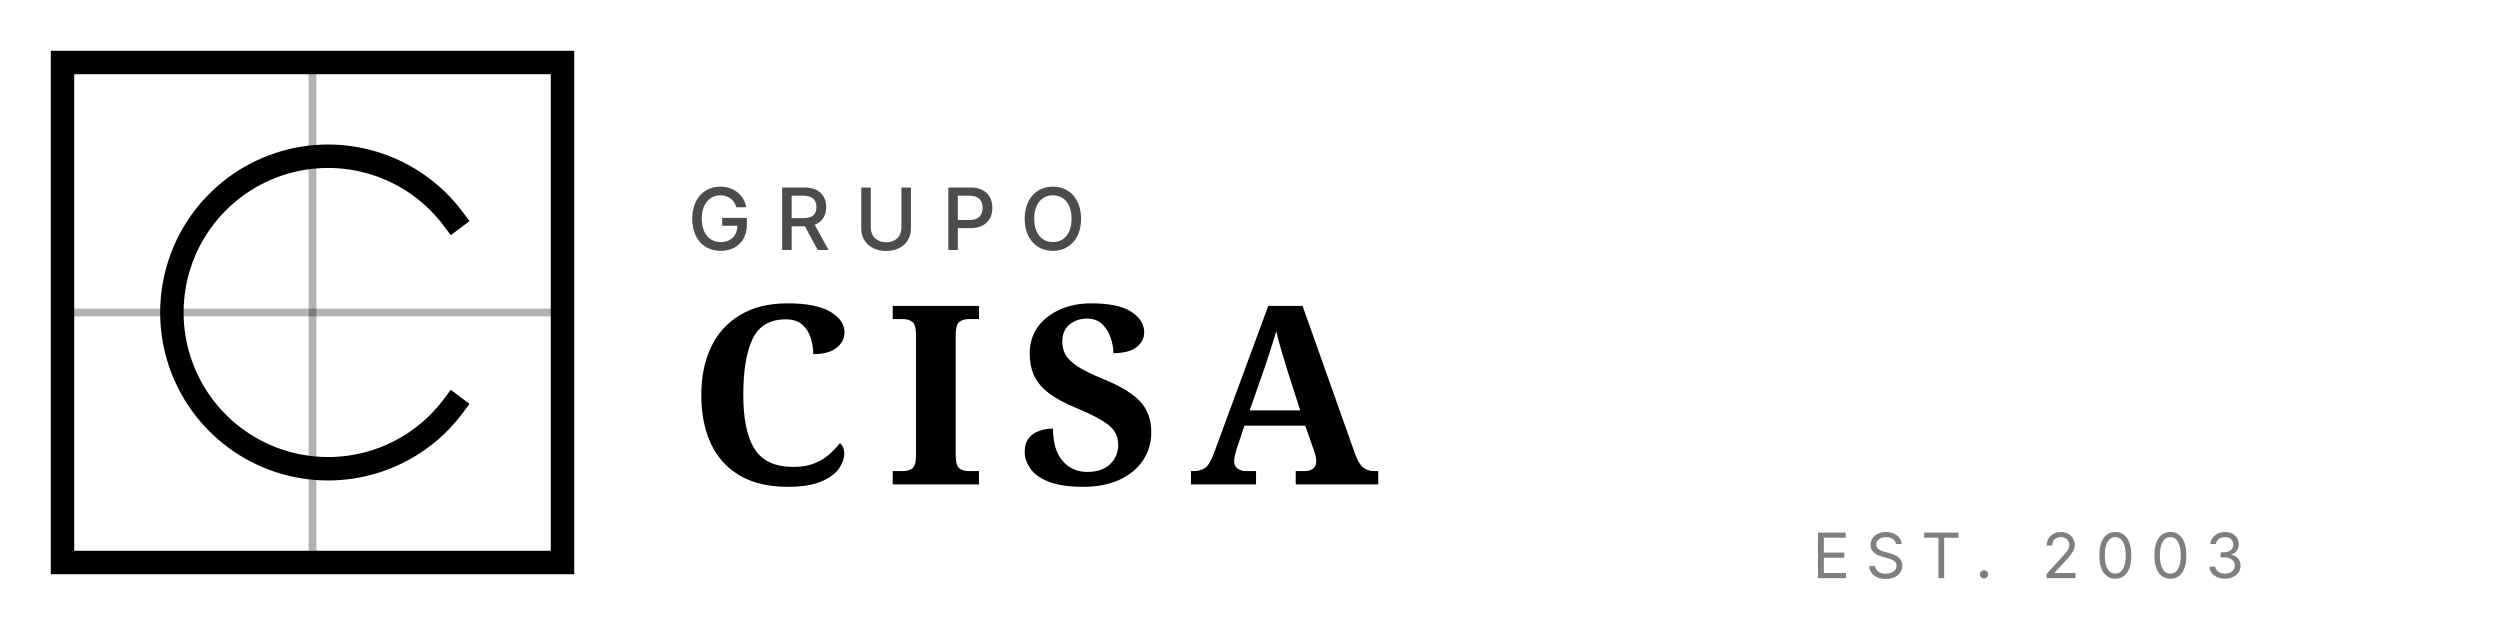
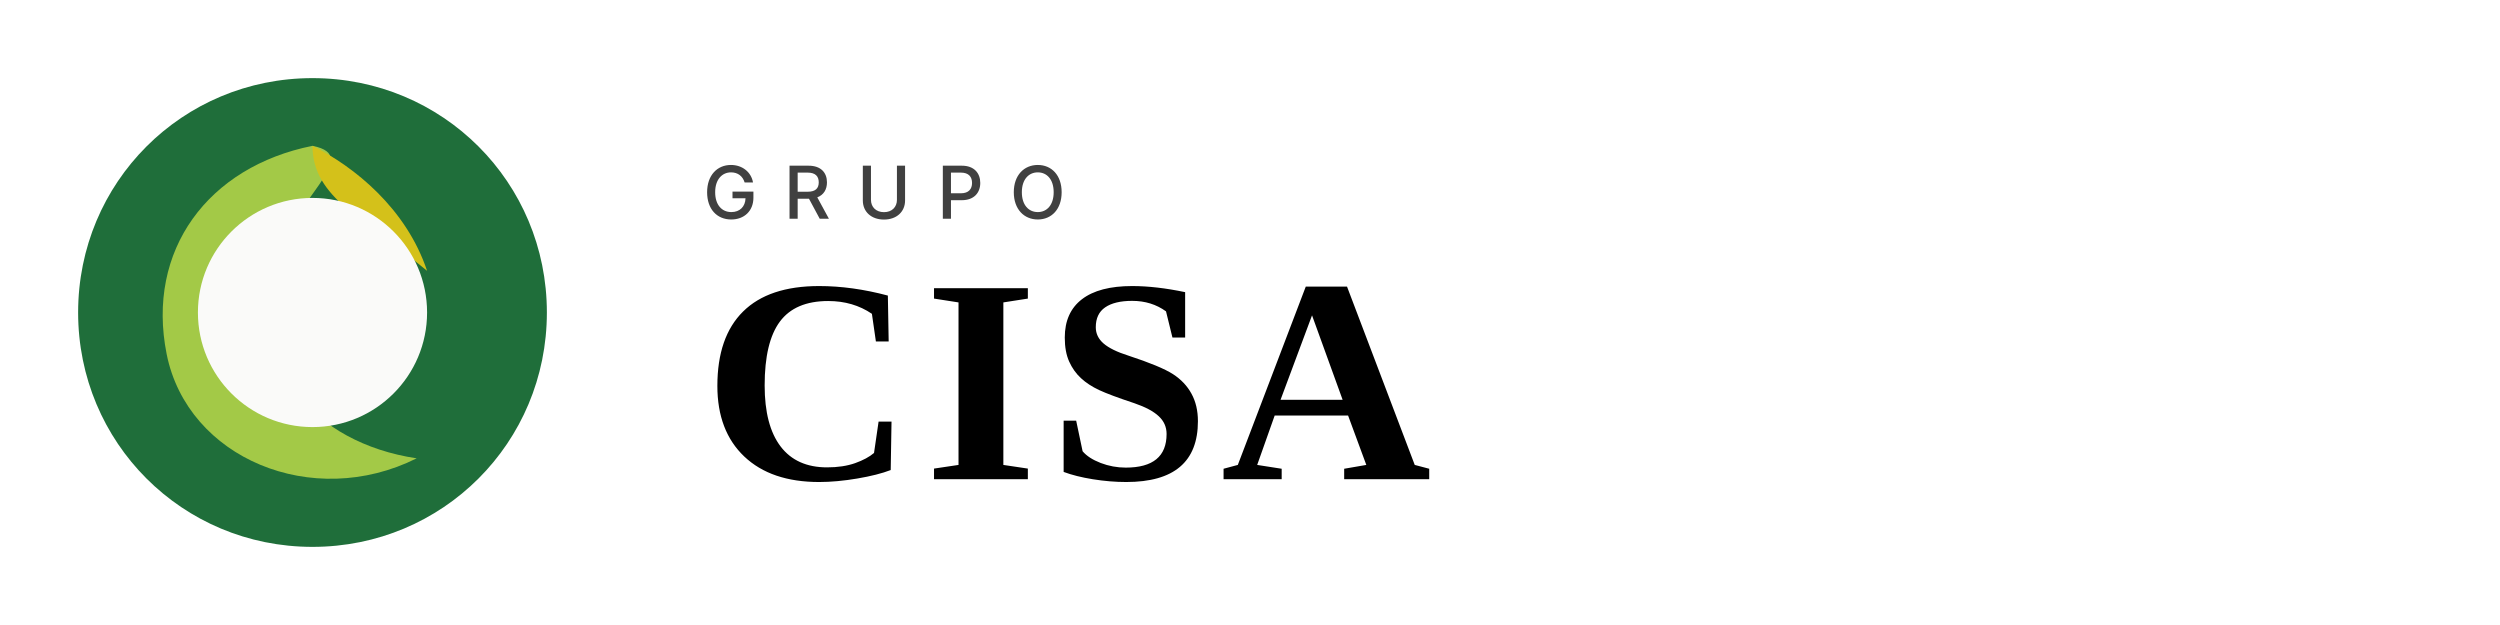
- <svg xmlns="http://www.w3.org/2000/svg" viewBox="0 0 320 80" fill="none" aria-label="Grupo CISA">
-   <g transform="translate(8, 8)">
-     <rect x="0" y="0" width="64" height="64" stroke="currentColor" stroke-width="3" fill="none" />
-     <path d="M 50 20 A 20 20 0 1 0 50 44" stroke="currentColor" stroke-width="3" fill="none" stroke-linecap="square" />
-     <line x1="32" y1="0" x2="32" y2="64" stroke="currentColor" stroke-width="1" stroke-opacity="0.3" />
-     <line x1="0" y1="32" x2="64" y2="32" stroke="currentColor" stroke-width="1" stroke-opacity="0.3" />
+ <svg xmlns="http://www.w3.org/2000/svg" viewBox="0 0 480 120" fill="none">
+   <g transform="translate(10, 10)">
+     <path d="M 50 5              C 75 5, 95 25, 95 50              C 95 75, 75 95, 50 95              C 25 95, 5 75, 5 50              C 5 25, 25 5, 50 5              Z" fill="#1f6e3a" />
+     <path d="M 50 18              C 30 22, 18 38, 22 58              C 26 78, 50 88, 70 78              C 50 75, 38 60, 42 42              C 46 28, 60 20, 50 18              Z" fill="#a3c947" />
+     <path d="M 50 18              C 58 22, 68 30, 72 42              C 60 32, 50 28, 50 18 Z" fill="#d4c11a" />
+     <ellipse cx="50" cy="50" rx="22" ry="22" fill="#fafaf9" />
  </g>
-   <text x="88" y="32" font-family="'Inter', sans-serif" font-size="11" font-weight="500" letter-spacing="3" fill="currentColor" fill-opacity="0.7">GRUPO</text>
-   <text x="88" y="62" font-family="'Fraunces', 'Cormorant Garamond', serif" font-size="32" font-weight="600" letter-spacing="4" fill="currentColor">CISA</text>
-   <text x="232" y="74" font-family="'Inter', sans-serif" font-size="8" font-weight="400" letter-spacing="2" fill="currentColor" fill-opacity="0.5">EST. 2003</text>
+   <text x="135" y="42" font-family="'Inter', 'Helvetica Neue', sans-serif" font-size="14" font-weight="500" letter-spacing="5" fill="currentColor" fill-opacity="0.75">GRUPO</text>
+   <text x="135" y="92" font-family="'Cormorant Garamond', 'Times New Roman', Georgia, serif" font-size="56" font-weight="600" letter-spacing="2" fill="currentColor">CISA</text>
</svg>
